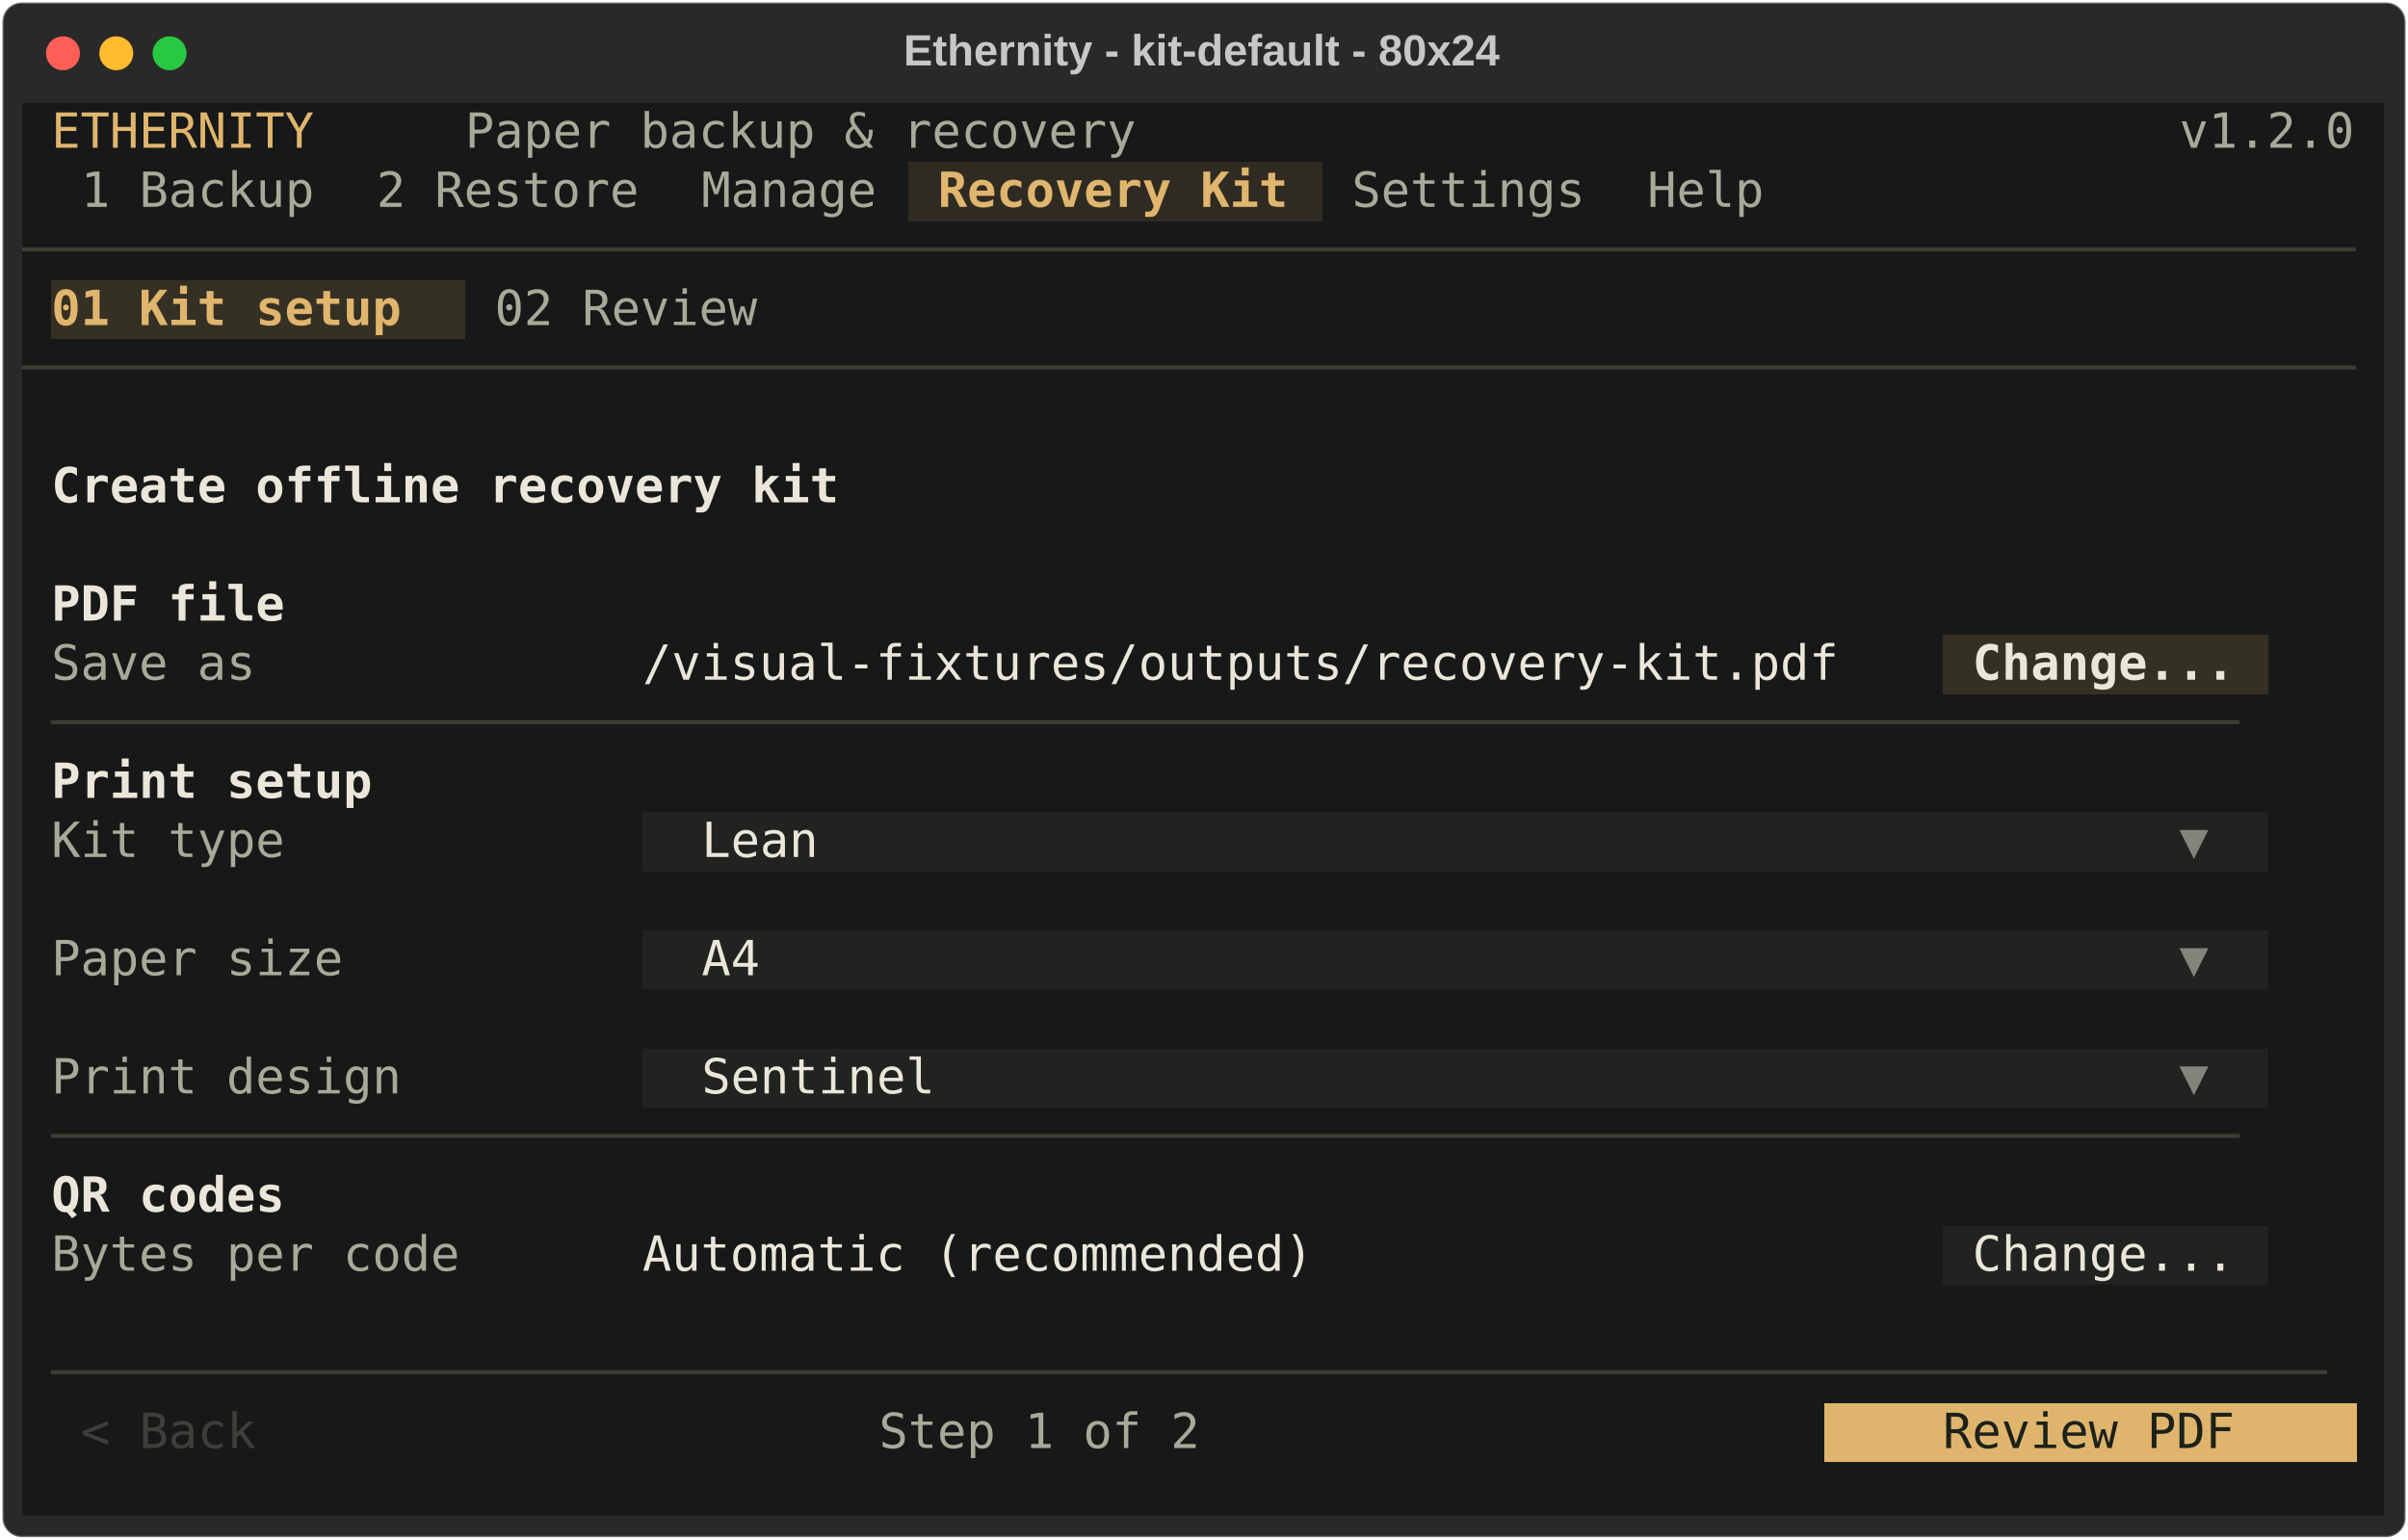
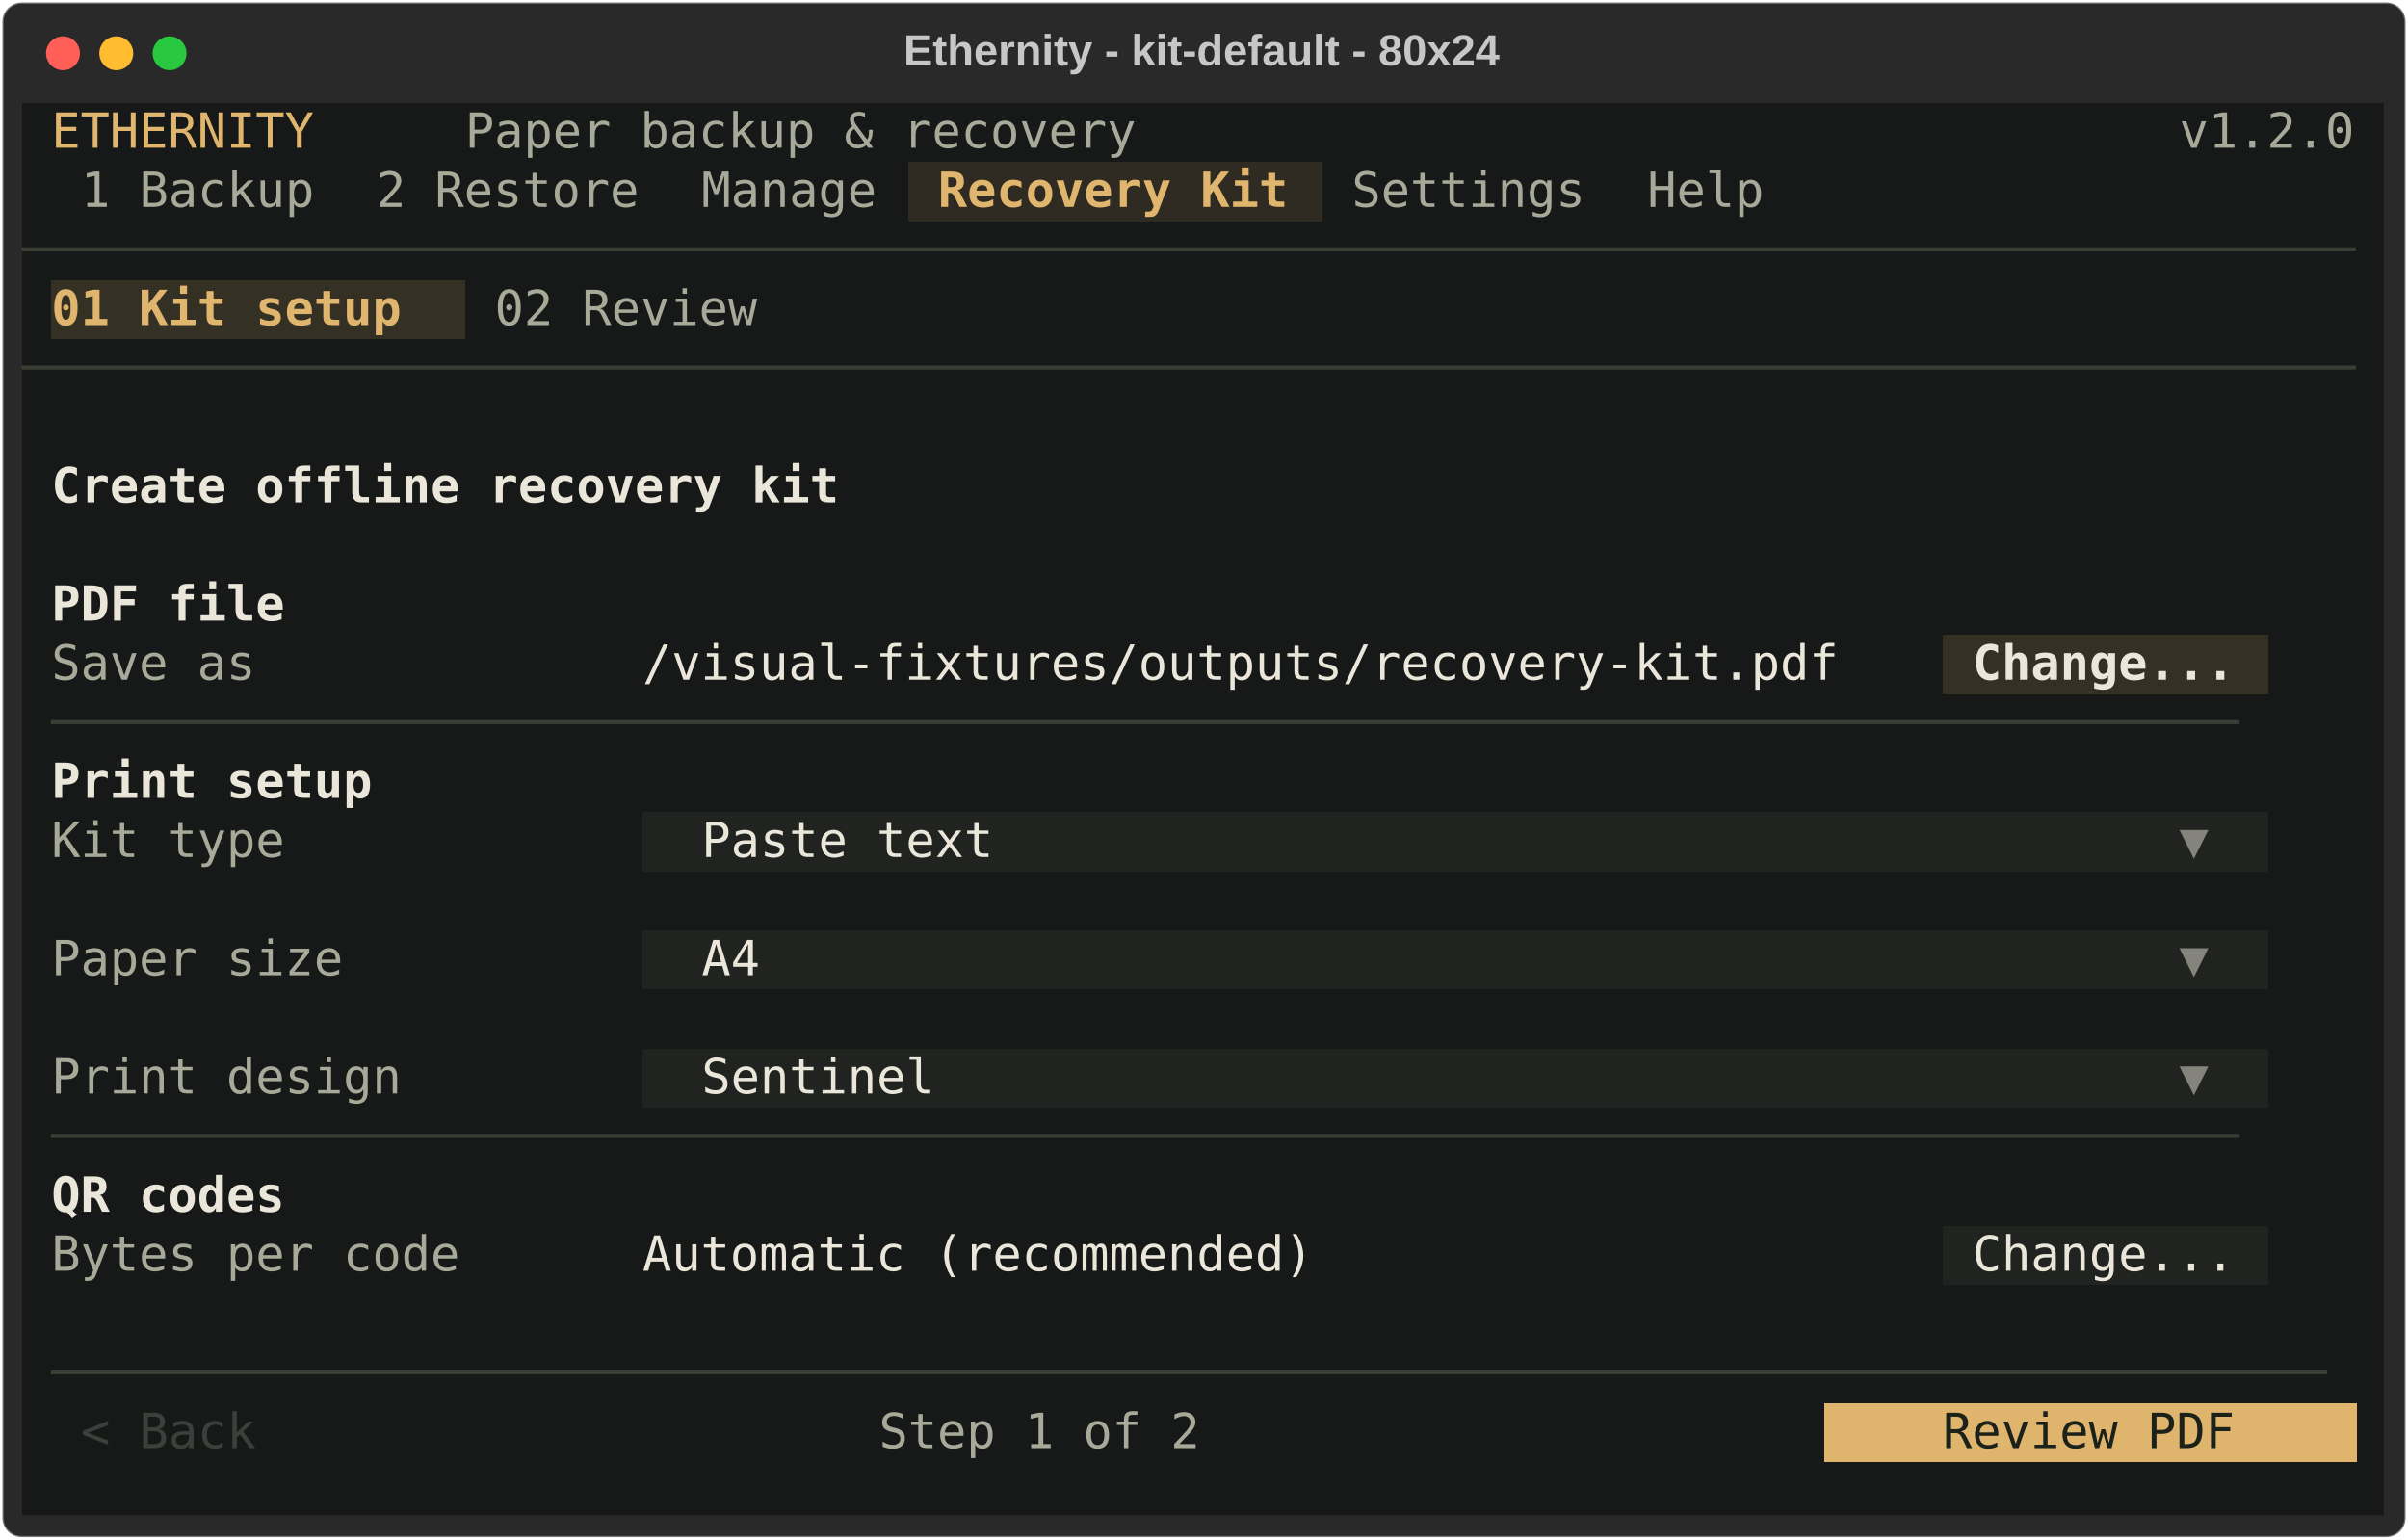
<svg xmlns="http://www.w3.org/2000/svg" class="rich-terminal" viewBox="0 0 994 635.6">
  <style>

    @font-face {
        font-family: "Fira Code";
        src: local("FiraCode-Regular"),
                url("https://cdnjs.cloudflare.com/ajax/libs/firacode/6.2.0/woff2/FiraCode-Regular.woff2") format("woff2"),
                url("https://cdnjs.cloudflare.com/ajax/libs/firacode/6.2.0/woff/FiraCode-Regular.woff") format("woff");
        font-style: normal;
        font-weight: 400;
    }
    @font-face {
        font-family: "Fira Code";
        src: local("FiraCode-Bold"),
                url("https://cdnjs.cloudflare.com/ajax/libs/firacode/6.2.0/woff2/FiraCode-Bold.woff2") format("woff2"),
                url("https://cdnjs.cloudflare.com/ajax/libs/firacode/6.2.0/woff/FiraCode-Bold.woff") format("woff");
        font-style: bold;
        font-weight: 700;
    }

    .terminal-matrix {
        font-family: Fira Code, monospace;
        font-size: 20px;
        line-height: 24.4px;
        font-variant-east-asian: full-width;
    }

    .terminal-title {
        font-size: 18px;
        font-weight: bold;
        font-family: arial;
    }

    .terminal-r1 { fill: #c5c8c6 }
.terminal-r2 { fill: #e0b56d }
.terminal-r3 { fill: #a7aa99 }
.terminal-r4 { fill: #e0b56d;font-weight: bold }
.terminal-r5 { fill: #3b3e34 }
.terminal-r6 { fill: #eae6da;font-weight: bold }
.terminal-r7 { fill: #eae6da }
.terminal-r8 { fill: #85847c }
.terminal-r9 { fill: #3d403a }
.terminal-r10 { fill: #1c211a }
    </style>
  <defs>
    <clipPath id="terminal-clip-terminal">
      <rect x="0" y="0" width="975.0" height="584.6" />
    </clipPath>
    <clipPath id="terminal-line-0">
      <rect x="0" y="1.5" width="976" height="24.65" />
    </clipPath>
    <clipPath id="terminal-line-1">
      <rect x="0" y="25.9" width="976" height="24.65" />
    </clipPath>
    <clipPath id="terminal-line-2">
      <rect x="0" y="50.3" width="976" height="24.65" />
    </clipPath>
    <clipPath id="terminal-line-3">
      <rect x="0" y="74.7" width="976" height="24.65" />
    </clipPath>
    <clipPath id="terminal-line-4">
      <rect x="0" y="99.1" width="976" height="24.65" />
    </clipPath>
    <clipPath id="terminal-line-5">
      <rect x="0" y="123.5" width="976" height="24.65" />
    </clipPath>
    <clipPath id="terminal-line-6">
      <rect x="0" y="147.9" width="976" height="24.65" />
    </clipPath>
    <clipPath id="terminal-line-7">
      <rect x="0" y="172.3" width="976" height="24.65" />
    </clipPath>
    <clipPath id="terminal-line-8">
      <rect x="0" y="196.7" width="976" height="24.65" />
    </clipPath>
    <clipPath id="terminal-line-9">
      <rect x="0" y="221.1" width="976" height="24.65" />
    </clipPath>
    <clipPath id="terminal-line-10">
      <rect x="0" y="245.5" width="976" height="24.65" />
    </clipPath>
    <clipPath id="terminal-line-11">
      <rect x="0" y="269.9" width="976" height="24.65" />
    </clipPath>
    <clipPath id="terminal-line-12">
      <rect x="0" y="294.3" width="976" height="24.65" />
    </clipPath>
    <clipPath id="terminal-line-13">
      <rect x="0" y="318.7" width="976" height="24.65" />
    </clipPath>
    <clipPath id="terminal-line-14">
      <rect x="0" y="343.1" width="976" height="24.65" />
    </clipPath>
    <clipPath id="terminal-line-15">
      <rect x="0" y="367.5" width="976" height="24.65" />
    </clipPath>
    <clipPath id="terminal-line-16">
      <rect x="0" y="391.9" width="976" height="24.65" />
    </clipPath>
    <clipPath id="terminal-line-17">
      <rect x="0" y="416.3" width="976" height="24.65" />
    </clipPath>
    <clipPath id="terminal-line-18">
      <rect x="0" y="440.7" width="976" height="24.65" />
    </clipPath>
    <clipPath id="terminal-line-19">
      <rect x="0" y="465.1" width="976" height="24.65" />
    </clipPath>
    <clipPath id="terminal-line-20">
      <rect x="0" y="489.5" width="976" height="24.65" />
    </clipPath>
    <clipPath id="terminal-line-21">
      <rect x="0" y="513.9" width="976" height="24.65" />
    </clipPath>
    <clipPath id="terminal-line-22">
      <rect x="0" y="538.3" width="976" height="24.65" />
    </clipPath>
  </defs>
  <rect fill="#292929" stroke="rgba(255,255,255,0.35)" stroke-width="1" x="1" y="1" width="992" height="633.6" rx="8" />
  <text class="terminal-title" fill="#c5c8c6" text-anchor="middle" x="496" y="27">Ethernity - kit-default - 80x24</text>
  <g transform="translate(26,22)">
    <circle cx="0" cy="0" r="7" fill="#ff5f57" />
    <circle cx="22" cy="0" r="7" fill="#febc2e" />
    <circle cx="44" cy="0" r="7" fill="#28c840" />
  </g>
  <g transform="translate(9, 41)" clip-path="url(#terminal-clip-terminal)">
    <rect fill="#171918" x="0" y="1.5" width="12.2" height="24.65" shape-rendering="crispEdges" />
    <rect fill="#171918" x="12.2" y="1.5" width="109.8" height="24.65" shape-rendering="crispEdges" />
    <rect fill="#171918" x="122" y="1.5" width="61" height="24.65" shape-rendering="crispEdges" />
    <rect fill="#171918" x="183" y="1.5" width="280.6" height="24.65" shape-rendering="crispEdges" />
    <rect fill="#171918" x="463.6" y="1.5" width="427" height="24.65" shape-rendering="crispEdges" />
    <rect fill="#171918" x="890.6" y="1.5" width="73.2" height="24.65" shape-rendering="crispEdges" />
    <rect fill="#171918" x="963.8" y="1.5" width="12.2" height="24.65" shape-rendering="crispEdges" />
    <rect fill="#171918" x="0" y="25.9" width="24.4" height="24.65" shape-rendering="crispEdges" />
    <rect fill="#171918" x="24.4" y="25.9" width="97.6" height="24.65" shape-rendering="crispEdges" />
    <rect fill="#171918" x="122" y="25.9" width="24.4" height="24.65" shape-rendering="crispEdges" />
    <rect fill="#171918" x="146.4" y="25.9" width="109.8" height="24.65" shape-rendering="crispEdges" />
    <rect fill="#171918" x="256.2" y="25.9" width="24.4" height="24.65" shape-rendering="crispEdges" />
    <rect fill="#171918" x="280.6" y="25.9" width="73.2" height="24.65" shape-rendering="crispEdges" />
    <rect fill="#171918" x="353.8" y="25.9" width="12.2" height="24.65" shape-rendering="crispEdges" />
    <rect fill="#2f2b22" x="366" y="25.9" width="12.2" height="24.65" shape-rendering="crispEdges" />
    <rect fill="#2f2b22" x="378.2" y="25.9" width="146.4" height="24.65" shape-rendering="crispEdges" />
    <rect fill="#2f2b22" x="524.6" y="25.9" width="12.2" height="24.65" shape-rendering="crispEdges" />
    <rect fill="#171918" x="536.8" y="25.9" width="12.2" height="24.65" shape-rendering="crispEdges" />
    <rect fill="#171918" x="549" y="25.9" width="97.6" height="24.65" shape-rendering="crispEdges" />
    <rect fill="#171918" x="646.6" y="25.9" width="24.4" height="24.65" shape-rendering="crispEdges" />
    <rect fill="#171918" x="671" y="25.9" width="48.8" height="24.65" shape-rendering="crispEdges" />
    <rect fill="#171918" x="719.8" y="25.9" width="256.2" height="24.65" shape-rendering="crispEdges" />
    <rect fill="#171918" x="0" y="50.3" width="976" height="24.65" shape-rendering="crispEdges" />
    <rect fill="#171918" x="0" y="74.7" width="12.2" height="24.65" shape-rendering="crispEdges" />
    <rect fill="#353024" x="12.2" y="74.7" width="146.4" height="24.65" shape-rendering="crispEdges" />
    <rect fill="#353024" x="158.6" y="74.7" width="24.4" height="24.65" shape-rendering="crispEdges" />
    <rect fill="#171918" x="183" y="74.7" width="12.2" height="24.65" shape-rendering="crispEdges" />
    <rect fill="#171918" x="195.2" y="74.7" width="109.8" height="24.65" shape-rendering="crispEdges" />
    <rect fill="#171918" x="305" y="74.7" width="24.4" height="24.65" shape-rendering="crispEdges" />
    <rect fill="#171918" x="329.4" y="74.7" width="646.6" height="24.65" shape-rendering="crispEdges" />
    <rect fill="#171918" x="0" y="99.1" width="976" height="24.65" shape-rendering="crispEdges" />
    <rect fill="#171918" x="0" y="123.5" width="976" height="24.65" shape-rendering="crispEdges" />
    <rect fill="#171918" x="0" y="147.9" width="12.2" height="24.65" shape-rendering="crispEdges" />
    <rect fill="#171918" x="12.2" y="147.9" width="329.4" height="24.65" shape-rendering="crispEdges" />
    <rect fill="#171918" x="341.6" y="147.9" width="634.4" height="24.65" shape-rendering="crispEdges" />
    <rect fill="#171918" x="0" y="172.3" width="976" height="24.65" shape-rendering="crispEdges" />
    <rect fill="#171918" x="0" y="196.7" width="12.2" height="24.65" shape-rendering="crispEdges" />
    <rect fill="#171918" x="12.2" y="196.7" width="97.6" height="24.65" shape-rendering="crispEdges" />
    <rect fill="#171918" x="109.8" y="196.7" width="866.2" height="24.65" shape-rendering="crispEdges" />
    <rect fill="#171918" x="0" y="221.1" width="12.2" height="24.65" shape-rendering="crispEdges" />
    <rect fill="#171918" x="12.2" y="221.1" width="85.4" height="24.65" shape-rendering="crispEdges" />
    <rect fill="#171918" x="97.6" y="221.1" width="134.2" height="24.65" shape-rendering="crispEdges" />
    <rect fill="#171918" x="231.8" y="221.1" width="24.4" height="24.65" shape-rendering="crispEdges" />
    <rect fill="#171918" x="256.2" y="221.1" width="500.2" height="24.65" shape-rendering="crispEdges" />
    <rect fill="#171918" x="756.4" y="221.1" width="24.4" height="24.65" shape-rendering="crispEdges" />
    <rect fill="#171918" x="780.8" y="221.1" width="12.2" height="24.65" shape-rendering="crispEdges" />
    <rect fill="#353024" x="793" y="221.1" width="12.2" height="24.65" shape-rendering="crispEdges" />
    <rect fill="#353024" x="805.2" y="221.1" width="109.8" height="24.65" shape-rendering="crispEdges" />
    <rect fill="#353024" x="915" y="221.1" width="12.2" height="24.65" shape-rendering="crispEdges" />
    <rect fill="#171918" x="927.2" y="221.1" width="48.8" height="24.65" shape-rendering="crispEdges" />
    <rect fill="#171918" x="0" y="245.5" width="12.2" height="24.65" shape-rendering="crispEdges" />
    <rect fill="#171918" x="12.2" y="245.5" width="915" height="24.65" shape-rendering="crispEdges" />
    <rect fill="#171918" x="927.2" y="245.5" width="48.8" height="24.65" shape-rendering="crispEdges" />
    <rect fill="#171918" x="0" y="269.9" width="12.2" height="24.65" shape-rendering="crispEdges" />
    <rect fill="#171918" x="12.2" y="269.9" width="134.2" height="24.65" shape-rendering="crispEdges" />
    <rect fill="#171918" x="146.4" y="269.9" width="829.6" height="24.65" shape-rendering="crispEdges" />
    <rect fill="#171918" x="0" y="294.3" width="12.2" height="24.65" shape-rendering="crispEdges" />
    <rect fill="#171918" x="12.2" y="294.3" width="97.6" height="24.65" shape-rendering="crispEdges" />
    <rect fill="#171918" x="109.8" y="294.3" width="122" height="24.65" shape-rendering="crispEdges" />
    <rect fill="#171918" x="231.8" y="294.3" width="24.4" height="24.65" shape-rendering="crispEdges" />
    <rect fill="#20231f" x="256.2" y="294.3" width="24.4" height="24.65" shape-rendering="crispEdges" />
-     <rect fill="#20231f" x="280.6" y="294.3" width="48.8" height="24.65" shape-rendering="crispEdges" />
-     <rect fill="#20231f" x="329.4" y="294.3" width="561.2" height="24.65" shape-rendering="crispEdges" />
+     <rect fill="#20231f" x="280.6" y="294.3" width="122" height="24.65" shape-rendering="crispEdges" />
+     <rect fill="#20231f" x="402.6" y="294.3" width="488" height="24.65" shape-rendering="crispEdges" />
    <rect fill="#20231f" x="890.6" y="294.3" width="12.2" height="24.65" shape-rendering="crispEdges" />
    <rect fill="#20231f" x="902.8" y="294.3" width="24.4" height="24.65" shape-rendering="crispEdges" />
    <rect fill="#171918" x="927.2" y="294.3" width="48.8" height="24.65" shape-rendering="crispEdges" />
    <rect fill="#171918" x="0" y="318.7" width="976" height="24.65" shape-rendering="crispEdges" />
    <rect fill="#171918" x="0" y="343.1" width="12.2" height="24.65" shape-rendering="crispEdges" />
    <rect fill="#171918" x="12.2" y="343.1" width="122" height="24.65" shape-rendering="crispEdges" />
    <rect fill="#171918" x="134.2" y="343.1" width="97.6" height="24.65" shape-rendering="crispEdges" />
    <rect fill="#171918" x="231.8" y="343.1" width="24.4" height="24.65" shape-rendering="crispEdges" />
    <rect fill="#20231f" x="256.2" y="343.1" width="24.4" height="24.65" shape-rendering="crispEdges" />
    <rect fill="#20231f" x="280.6" y="343.1" width="24.4" height="24.65" shape-rendering="crispEdges" />
    <rect fill="#20231f" x="305" y="343.1" width="585.6" height="24.65" shape-rendering="crispEdges" />
    <rect fill="#20231f" x="890.6" y="343.1" width="12.2" height="24.65" shape-rendering="crispEdges" />
    <rect fill="#20231f" x="902.8" y="343.1" width="24.4" height="24.65" shape-rendering="crispEdges" />
    <rect fill="#171918" x="927.2" y="343.1" width="48.8" height="24.65" shape-rendering="crispEdges" />
    <rect fill="#171918" x="0" y="367.5" width="976" height="24.65" shape-rendering="crispEdges" />
    <rect fill="#171918" x="0" y="391.9" width="12.2" height="24.65" shape-rendering="crispEdges" />
    <rect fill="#171918" x="12.2" y="391.9" width="146.4" height="24.65" shape-rendering="crispEdges" />
    <rect fill="#171918" x="158.6" y="391.9" width="73.2" height="24.65" shape-rendering="crispEdges" />
    <rect fill="#171918" x="231.8" y="391.9" width="24.4" height="24.65" shape-rendering="crispEdges" />
    <rect fill="#20231f" x="256.2" y="391.9" width="24.4" height="24.65" shape-rendering="crispEdges" />
    <rect fill="#20231f" x="280.6" y="391.9" width="97.6" height="24.65" shape-rendering="crispEdges" />
    <rect fill="#20231f" x="378.2" y="391.9" width="512.4" height="24.65" shape-rendering="crispEdges" />
    <rect fill="#20231f" x="890.6" y="391.9" width="12.2" height="24.65" shape-rendering="crispEdges" />
    <rect fill="#20231f" x="902.8" y="391.9" width="24.4" height="24.65" shape-rendering="crispEdges" />
    <rect fill="#171918" x="927.2" y="391.9" width="48.8" height="24.65" shape-rendering="crispEdges" />
    <rect fill="#171918" x="0" y="416.3" width="12.2" height="24.65" shape-rendering="crispEdges" />
    <rect fill="#171918" x="12.2" y="416.3" width="915" height="24.65" shape-rendering="crispEdges" />
    <rect fill="#171918" x="927.2" y="416.3" width="48.8" height="24.65" shape-rendering="crispEdges" />
    <rect fill="#171918" x="0" y="440.7" width="12.2" height="24.65" shape-rendering="crispEdges" />
    <rect fill="#171918" x="12.2" y="440.7" width="97.6" height="24.65" shape-rendering="crispEdges" />
    <rect fill="#171918" x="109.8" y="440.7" width="866.2" height="24.65" shape-rendering="crispEdges" />
    <rect fill="#171918" x="0" y="465.1" width="12.2" height="24.65" shape-rendering="crispEdges" />
    <rect fill="#171918" x="12.2" y="465.1" width="170.8" height="24.65" shape-rendering="crispEdges" />
    <rect fill="#171918" x="183" y="465.1" width="48.8" height="24.65" shape-rendering="crispEdges" />
    <rect fill="#171918" x="231.8" y="465.1" width="24.4" height="24.65" shape-rendering="crispEdges" />
    <rect fill="#171918" x="256.2" y="465.1" width="280.6" height="24.65" shape-rendering="crispEdges" />
    <rect fill="#171918" x="536.8" y="465.1" width="244" height="24.65" shape-rendering="crispEdges" />
    <rect fill="#171918" x="780.8" y="465.1" width="12.2" height="24.65" shape-rendering="crispEdges" />
    <rect fill="#20231f" x="793" y="465.1" width="12.2" height="24.65" shape-rendering="crispEdges" />
    <rect fill="#20231f" x="805.2" y="465.1" width="109.8" height="24.65" shape-rendering="crispEdges" />
    <rect fill="#20231f" x="915" y="465.1" width="12.2" height="24.65" shape-rendering="crispEdges" />
    <rect fill="#171918" x="927.2" y="465.1" width="48.8" height="24.65" shape-rendering="crispEdges" />
    <rect fill="#171918" x="0" y="489.5" width="976" height="24.65" shape-rendering="crispEdges" />
    <rect fill="#171918" x="0" y="513.9" width="12.2" height="24.65" shape-rendering="crispEdges" />
    <rect fill="#171918" x="12.2" y="513.9" width="951.6" height="24.65" shape-rendering="crispEdges" />
    <rect fill="#171918" x="963.8" y="513.9" width="12.2" height="24.65" shape-rendering="crispEdges" />
    <rect fill="#171918" x="0" y="538.3" width="24.4" height="24.65" shape-rendering="crispEdges" />
    <rect fill="#171918" x="24.4" y="538.3" width="73.2" height="24.65" shape-rendering="crispEdges" />
    <rect fill="#171918" x="97.6" y="538.3" width="12.2" height="24.65" shape-rendering="crispEdges" />
    <rect fill="#171918" x="109.8" y="538.3" width="0" height="24.65" shape-rendering="crispEdges" />
    <rect fill="#171918" x="109.8" y="538.3" width="244" height="24.65" shape-rendering="crispEdges" />
    <rect fill="#171918" x="353.8" y="538.3" width="134.2" height="24.65" shape-rendering="crispEdges" />
    <rect fill="#171918" x="488" y="538.3" width="0" height="24.65" shape-rendering="crispEdges" />
    <rect fill="#171918" x="488" y="538.3" width="256.2" height="24.65" shape-rendering="crispEdges" />
    <rect fill="#dfb56d" x="744.2" y="538.3" width="48.8" height="24.65" shape-rendering="crispEdges" />
    <rect fill="#dfb56d" x="793" y="538.3" width="122" height="24.65" shape-rendering="crispEdges" />
    <rect fill="#dfb56d" x="915" y="538.3" width="48.8" height="24.65" shape-rendering="crispEdges" />
    <rect fill="#171918" x="963.8" y="538.3" width="12.2" height="24.65" shape-rendering="crispEdges" />
    <rect fill="#171918" x="0" y="562.7" width="976" height="24.65" shape-rendering="crispEdges" />
    <g class="terminal-matrix">
      <text class="terminal-r2" x="12.2" y="20" textLength="109.8" clip-path="url(#terminal-line-0)">ETHERNITY</text>
      <text class="terminal-r3" x="183" y="20" textLength="280.6" clip-path="url(#terminal-line-0)">Paper backup &amp; recovery</text>
      <text class="terminal-r3" x="890.6" y="20" textLength="73.2" clip-path="url(#terminal-line-0)">v1.2.0</text>
      <text class="terminal-r1" x="976" y="20" textLength="12.2" clip-path="url(#terminal-line-0)">
</text>
      <text class="terminal-r3" x="24.4" y="44.4" textLength="97.6" clip-path="url(#terminal-line-1)">1 Backup</text>
      <text class="terminal-r3" x="146.4" y="44.4" textLength="109.8" clip-path="url(#terminal-line-1)">2 Restore</text>
      <text class="terminal-r3" x="280.6" y="44.4" textLength="73.2" clip-path="url(#terminal-line-1)">Manage</text>
      <text class="terminal-r4" x="378.2" y="44.4" textLength="146.4" clip-path="url(#terminal-line-1)">Recovery Kit</text>
      <text class="terminal-r3" x="549" y="44.4" textLength="97.6" clip-path="url(#terminal-line-1)">Settings</text>
      <text class="terminal-r3" x="671" y="44.4" textLength="48.8" clip-path="url(#terminal-line-1)">Help</text>
      <text class="terminal-r1" x="976" y="44.4" textLength="12.2" clip-path="url(#terminal-line-1)">
</text>
      <text class="terminal-r5" x="0" y="68.8" textLength="976" clip-path="url(#terminal-line-2)">────────────────────────────────────────────────────────────────────────────────</text>
      <text class="terminal-r1" x="976" y="68.8" textLength="12.2" clip-path="url(#terminal-line-2)">
</text>
      <text class="terminal-r4" x="12.2" y="93.2" textLength="146.4" clip-path="url(#terminal-line-3)">01 Kit setup</text>
      <text class="terminal-r3" x="195.2" y="93.2" textLength="109.8" clip-path="url(#terminal-line-3)">02 Review</text>
      <text class="terminal-r1" x="976" y="93.2" textLength="12.2" clip-path="url(#terminal-line-3)">
</text>
      <text class="terminal-r5" x="0" y="117.6" textLength="976" clip-path="url(#terminal-line-4)">────────────────────────────────────────────────────────────────────────────────</text>
      <text class="terminal-r1" x="976" y="117.6" textLength="12.2" clip-path="url(#terminal-line-4)">
</text>
      <text class="terminal-r1" x="976" y="142" textLength="12.2" clip-path="url(#terminal-line-5)">
</text>
      <text class="terminal-r6" x="12.2" y="166.4" textLength="329.4" clip-path="url(#terminal-line-6)">Create offline recovery kit</text>
      <text class="terminal-r1" x="976" y="166.4" textLength="12.2" clip-path="url(#terminal-line-6)">
</text>
      <text class="terminal-r1" x="976" y="190.8" textLength="12.2" clip-path="url(#terminal-line-7)">
</text>
      <text class="terminal-r6" x="12.2" y="215.2" textLength="97.6" clip-path="url(#terminal-line-8)">PDF file</text>
      <text class="terminal-r1" x="976" y="215.2" textLength="12.2" clip-path="url(#terminal-line-8)">
</text>
      <text class="terminal-r3" x="12.2" y="239.6" textLength="85.4" clip-path="url(#terminal-line-9)">Save as</text>
      <text class="terminal-r7" x="256.2" y="239.6" textLength="500.2" clip-path="url(#terminal-line-9)">/visual-fixtures/outputs/recovery-kit.pdf</text>
      <text class="terminal-r6" x="805.2" y="239.6" textLength="109.8" clip-path="url(#terminal-line-9)">Change...</text>
      <text class="terminal-r1" x="976" y="239.6" textLength="12.2" clip-path="url(#terminal-line-9)">
</text>
      <text class="terminal-r5" x="12.2" y="264" textLength="915" clip-path="url(#terminal-line-10)">───────────────────────────────────────────────────────────────────────────</text>
      <text class="terminal-r1" x="976" y="264" textLength="12.2" clip-path="url(#terminal-line-10)">
</text>
      <text class="terminal-r6" x="12.2" y="288.4" textLength="134.2" clip-path="url(#terminal-line-11)">Print setup</text>
      <text class="terminal-r1" x="976" y="288.4" textLength="12.2" clip-path="url(#terminal-line-11)">
</text>
      <text class="terminal-r3" x="12.2" y="312.8" textLength="97.6" clip-path="url(#terminal-line-12)">Kit type</text>
-       <text class="terminal-r7" x="280.6" y="312.8" textLength="48.8" clip-path="url(#terminal-line-12)">Lean</text>
+       <text class="terminal-r7" x="280.6" y="312.8" textLength="122" clip-path="url(#terminal-line-12)">Paste text</text>
      <text class="terminal-r8" x="890.6" y="312.8" textLength="12.2" clip-path="url(#terminal-line-12)">▼</text>
      <text class="terminal-r1" x="976" y="312.8" textLength="12.2" clip-path="url(#terminal-line-12)">
</text>
      <text class="terminal-r1" x="976" y="337.2" textLength="12.2" clip-path="url(#terminal-line-13)">
</text>
      <text class="terminal-r3" x="12.2" y="361.6" textLength="122" clip-path="url(#terminal-line-14)">Paper size</text>
      <text class="terminal-r7" x="280.6" y="361.6" textLength="24.4" clip-path="url(#terminal-line-14)">A4</text>
      <text class="terminal-r8" x="890.6" y="361.6" textLength="12.2" clip-path="url(#terminal-line-14)">▼</text>
      <text class="terminal-r1" x="976" y="361.6" textLength="12.2" clip-path="url(#terminal-line-14)">
</text>
      <text class="terminal-r1" x="976" y="386" textLength="12.2" clip-path="url(#terminal-line-15)">
</text>
      <text class="terminal-r3" x="12.2" y="410.4" textLength="146.4" clip-path="url(#terminal-line-16)">Print design</text>
      <text class="terminal-r7" x="280.6" y="410.4" textLength="97.6" clip-path="url(#terminal-line-16)">Sentinel</text>
      <text class="terminal-r8" x="890.6" y="410.4" textLength="12.2" clip-path="url(#terminal-line-16)">▼</text>
      <text class="terminal-r1" x="976" y="410.4" textLength="12.2" clip-path="url(#terminal-line-16)">
</text>
      <text class="terminal-r5" x="12.2" y="434.8" textLength="915" clip-path="url(#terminal-line-17)">───────────────────────────────────────────────────────────────────────────</text>
      <text class="terminal-r1" x="976" y="434.8" textLength="12.2" clip-path="url(#terminal-line-17)">
</text>
      <text class="terminal-r6" x="12.2" y="459.2" textLength="97.6" clip-path="url(#terminal-line-18)">QR codes</text>
      <text class="terminal-r1" x="976" y="459.2" textLength="12.2" clip-path="url(#terminal-line-18)">
</text>
      <text class="terminal-r3" x="12.2" y="483.6" textLength="170.8" clip-path="url(#terminal-line-19)">Bytes per code</text>
      <text class="terminal-r7" x="256.2" y="483.6" textLength="280.6" clip-path="url(#terminal-line-19)">Automatic (recommended)</text>
      <text class="terminal-r7" x="805.2" y="483.6" textLength="109.8" clip-path="url(#terminal-line-19)">Change...</text>
      <text class="terminal-r1" x="976" y="483.6" textLength="12.2" clip-path="url(#terminal-line-19)">
</text>
      <text class="terminal-r1" x="976" y="508" textLength="12.2" clip-path="url(#terminal-line-20)">
</text>
      <text class="terminal-r5" x="12.2" y="532.4" textLength="951.6" clip-path="url(#terminal-line-21)">──────────────────────────────────────────────────────────────────────────────</text>
      <text class="terminal-r1" x="976" y="532.4" textLength="12.2" clip-path="url(#terminal-line-21)">
</text>
      <text class="terminal-r9" x="24.4" y="556.8" textLength="73.2" clip-path="url(#terminal-line-22)">&lt; Back</text>
      <text class="terminal-r3" x="353.8" y="556.8" textLength="134.2" clip-path="url(#terminal-line-22)">Step 1 of 2</text>
      <text class="terminal-r10" x="793" y="556.8" textLength="122" clip-path="url(#terminal-line-22)">Review PDF</text>
      <text class="terminal-r1" x="976" y="556.8" textLength="12.2" clip-path="url(#terminal-line-22)">
</text>
    </g>
  </g>
</svg>
